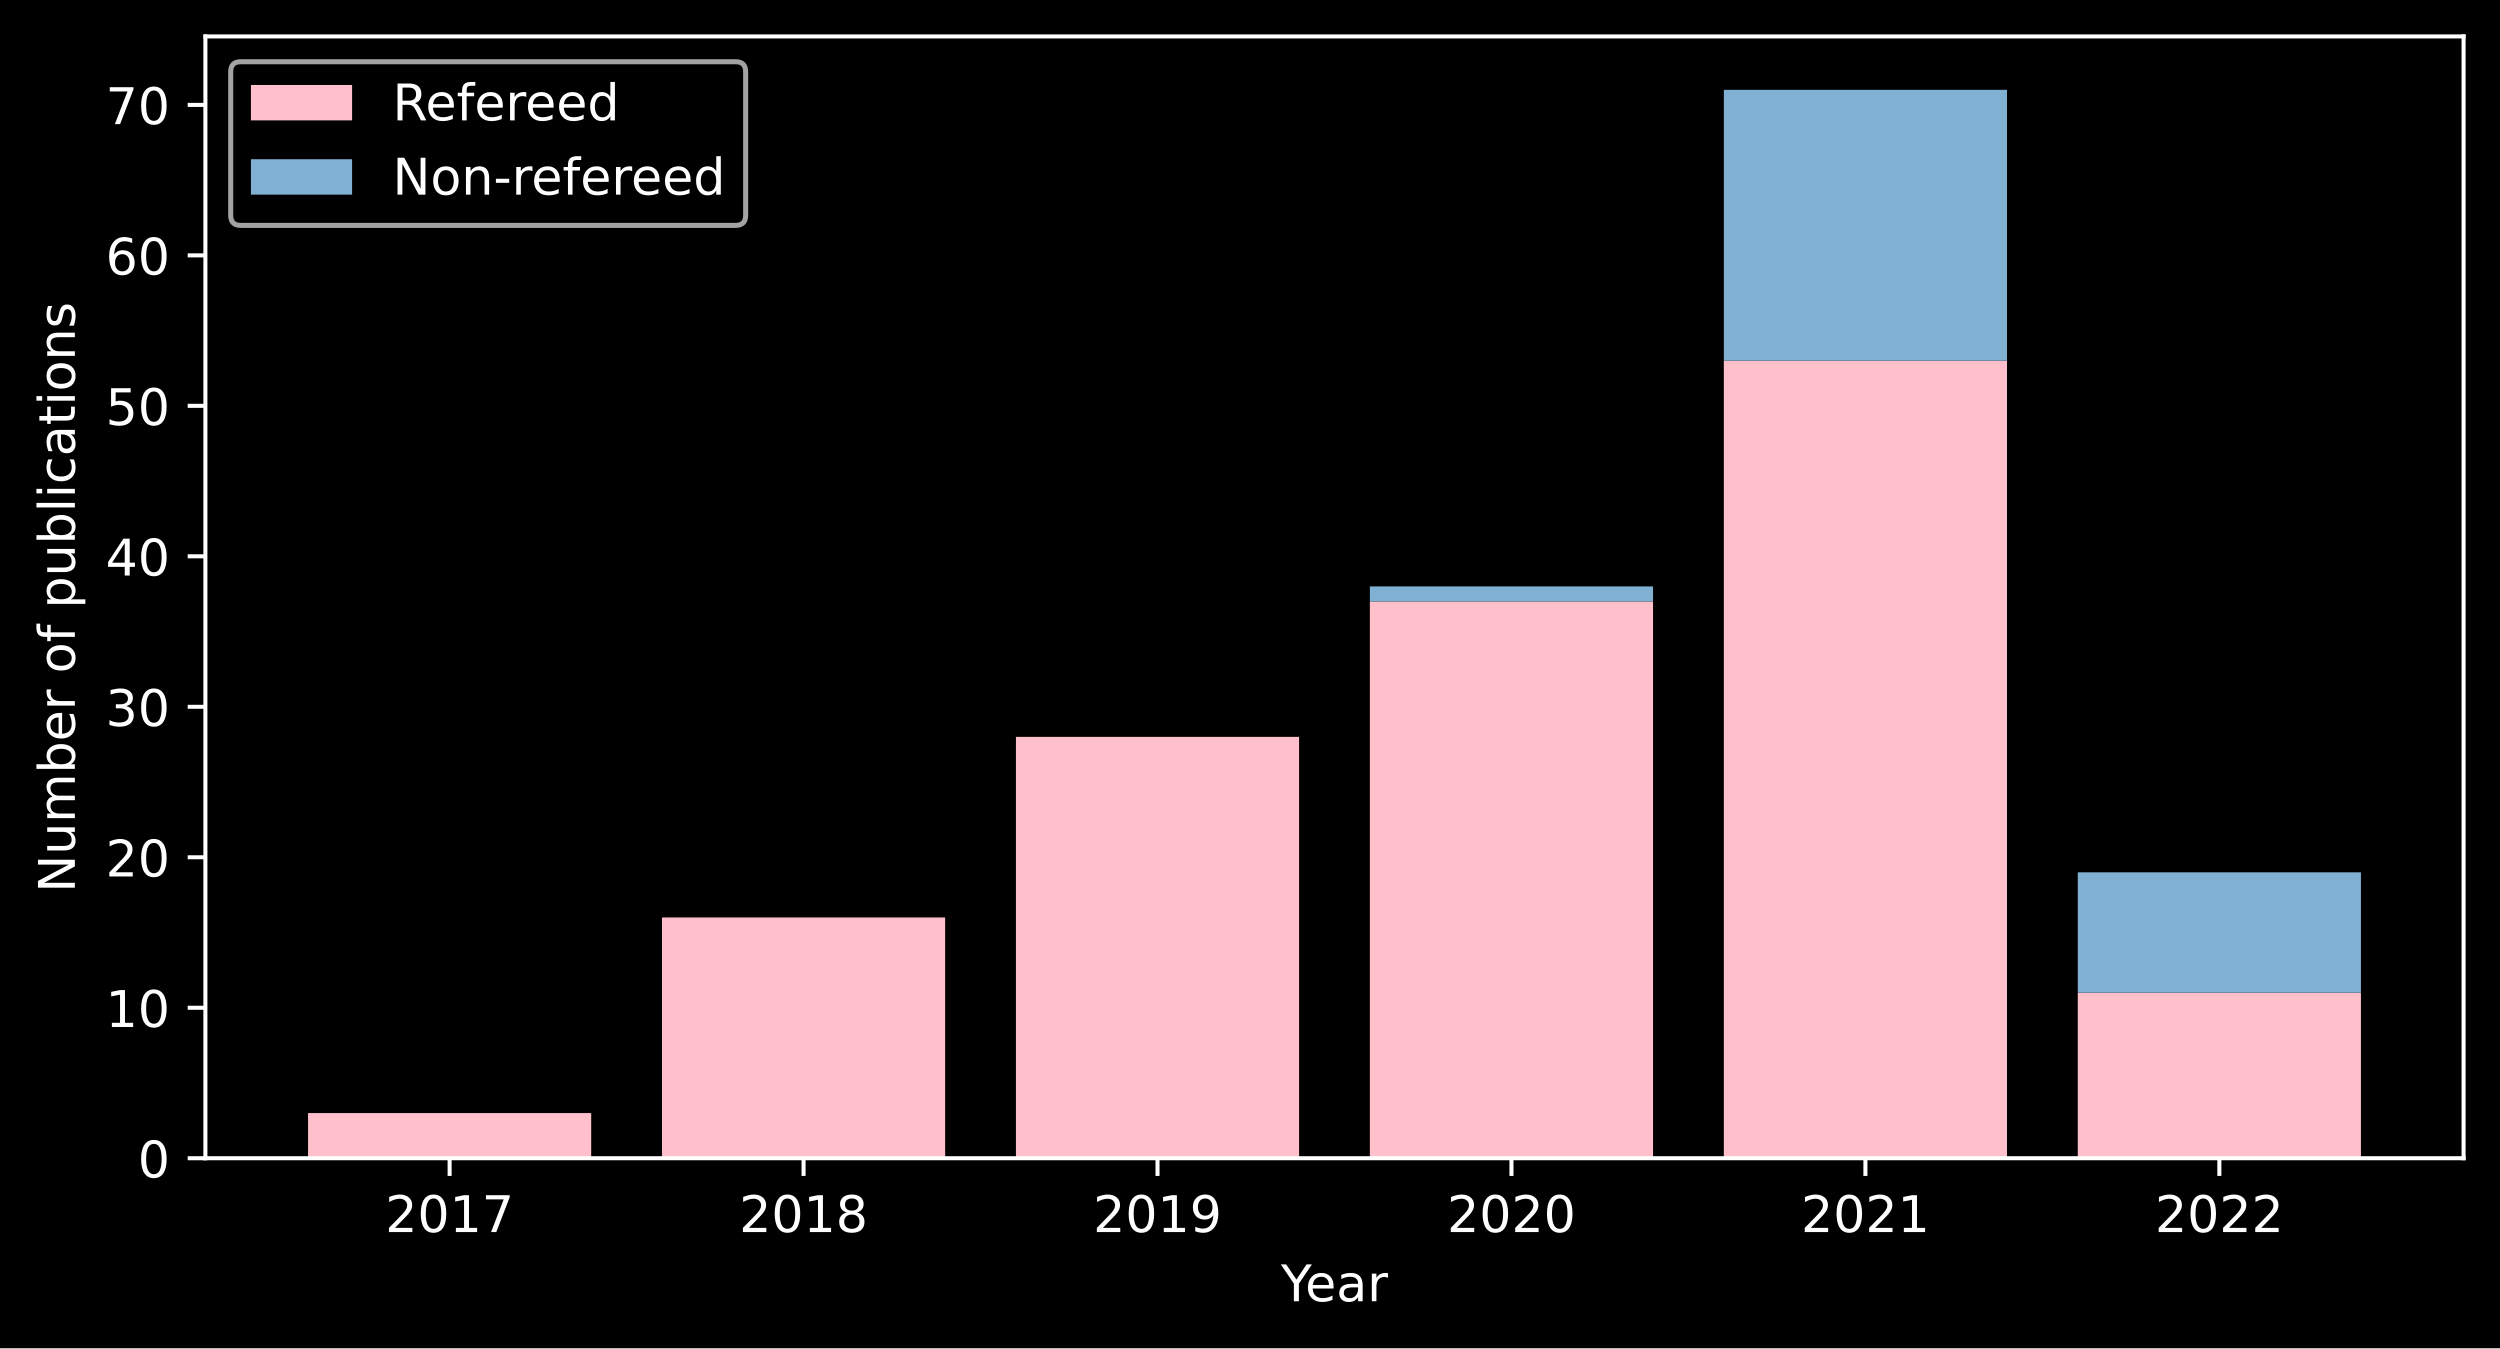
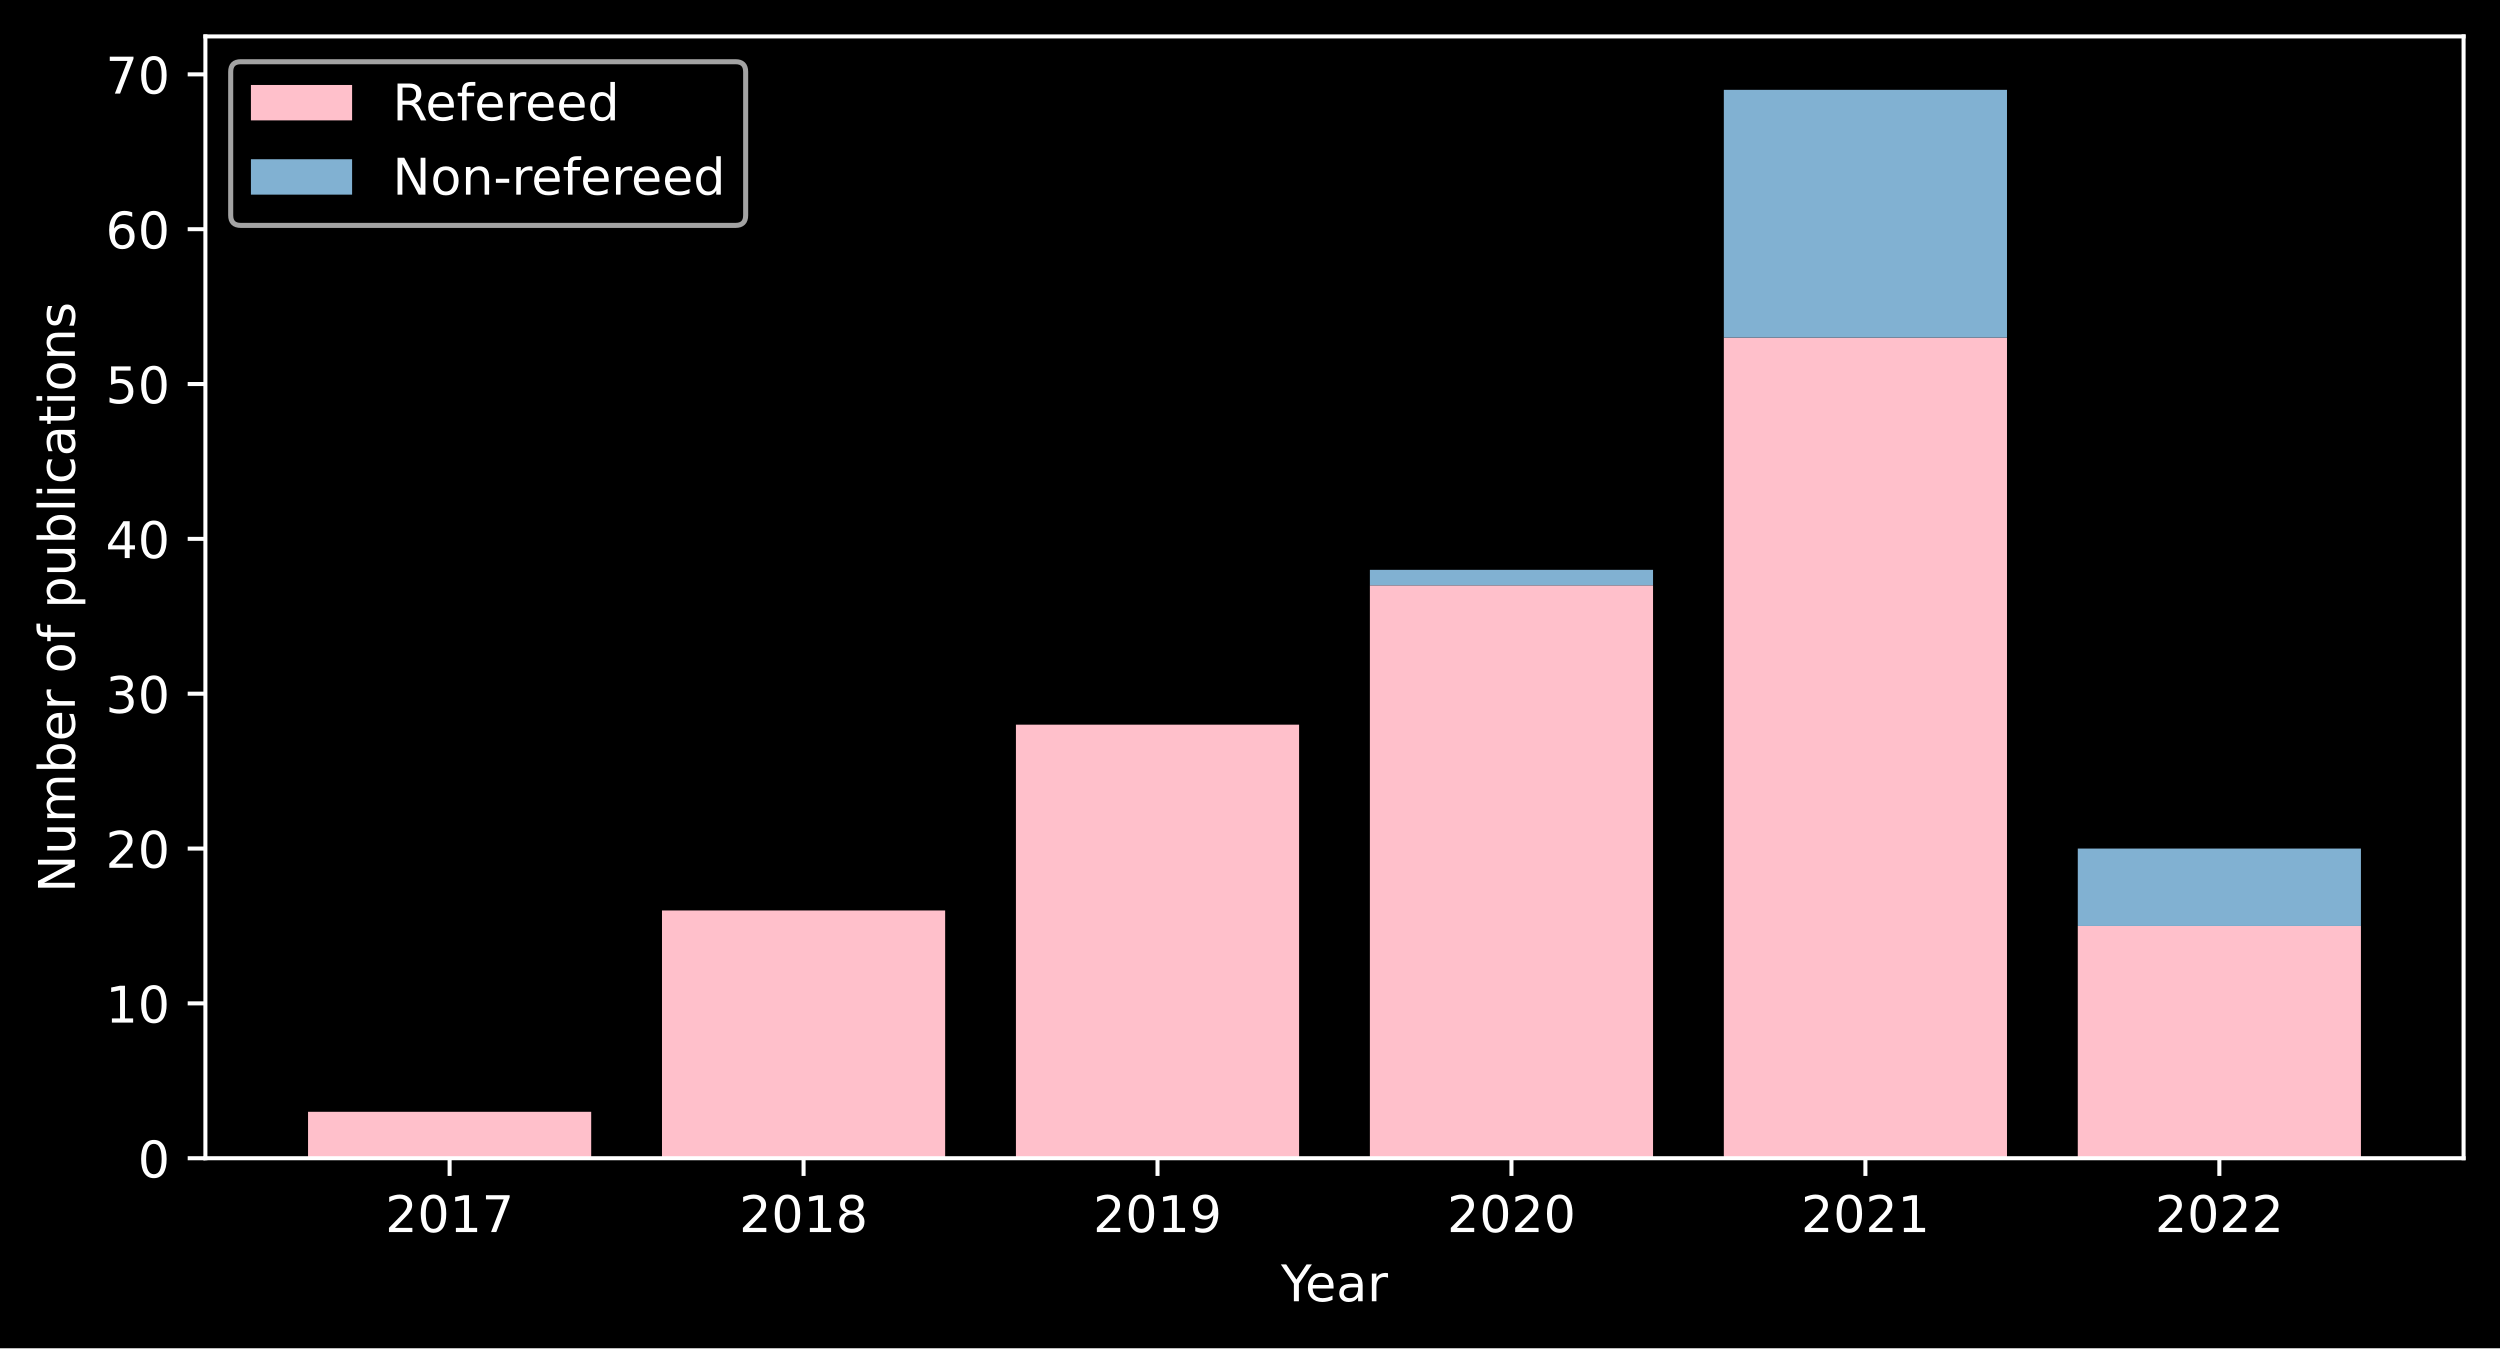
<svg xmlns="http://www.w3.org/2000/svg" xmlns:xlink="http://www.w3.org/1999/xlink" width="494.203pt" height="266.516pt" viewBox="0 0 494.203 266.516" version="1.1">
  <defs>
    <style type="text/css">*{stroke-linejoin: round; stroke-linecap: butt}</style>
  </defs>
  <g id="figure_1">
    <g id="patch_1">
      <path d="M 0 266.516  L 494.203 266.516  L 494.203 0  L 0 0  z " />
    </g>
    <g id="axes_1">
      <g id="patch_2">
        <path d="M 40.603 228.96  L 487.003 228.96  L 487.003 7.2  L 40.603 7.2  z " />
      </g>
      <g id="patch_3">
-         <path d="M 410.737 228.96  L 466.712 228.96  L 466.712 196.239  L 410.737 196.239  z " clip-path="url(#p497eb700d6)" style="fill: #ffc0cb" />
+         <path d="M 410.737 228.96  L 466.712 228.96  L 466.712 183.047  L 410.737 183.047  z " clip-path="url(#pd0a9610ec3)" style="fill: #ffc0cb" />
      </g>
      <g id="patch_4">
-         <path d="M 340.769 228.96  L 396.744 228.96  L 396.744 71.304  L 340.769 71.304  z " clip-path="url(#p497eb700d6)" style="fill: #ffc0cb" />
+         <path d="M 340.769 228.96  L 396.744 228.96  L 396.744 66.734  L 340.769 66.734  z " clip-path="url(#pd0a9610ec3)" style="fill: #ffc0cb" />
      </g>
      <g id="patch_5">
-         <path d="M 270.8 228.96  L 326.775 228.96  L 326.775 118.898  L 270.8 118.898  z " clip-path="url(#p497eb700d6)" style="fill: #ffc0cb" />
+         <path d="M 270.8 228.96  L 326.775 228.96  L 326.775 115.708  L 270.8 115.708  z " clip-path="url(#pd0a9610ec3)" style="fill: #ffc0cb" />
      </g>
      <g id="patch_6">
-         <path d="M 200.831 228.96  L 256.806 228.96  L 256.806 145.67  L 200.831 145.67  z " clip-path="url(#p497eb700d6)" style="fill: #ffc0cb" />
+         <path d="M 200.831 228.96  L 256.806 228.96  L 256.806 143.256  L 200.831 143.256  z " clip-path="url(#pd0a9610ec3)" style="fill: #ffc0cb" />
      </g>
      <g id="patch_7">
-         <path d="M 130.863 228.96  L 186.838 228.96  L 186.838 181.366  L 130.863 181.366  z " clip-path="url(#p497eb700d6)" style="fill: #ffc0cb" />
+         <path d="M 130.863 228.96  L 186.838 228.96  L 186.838 179.986  L 130.863 179.986  z " clip-path="url(#pd0a9610ec3)" style="fill: #ffc0cb" />
      </g>
      <g id="patch_8">
-         <path d="M 60.894 228.96  L 116.869 228.96  L 116.869 220.036  L 60.894 220.036  z " clip-path="url(#p497eb700d6)" style="fill: #ffc0cb" />
+         <path d="M 60.894 228.96  L 116.869 228.96  L 116.869 219.777  L 60.894 219.777  z " clip-path="url(#pd0a9610ec3)" style="fill: #ffc0cb" />
      </g>
      <g id="patch_9">
-         <path d="M 410.737 196.239  L 466.712 196.239  L 466.712 172.442  L 410.737 172.442  z " clip-path="url(#p497eb700d6)" style="fill: #81b1d2" />
+         <path d="M 410.737 183.047  L 466.712 183.047  L 466.712 167.743  L 410.737 167.743  z " clip-path="url(#pd0a9610ec3)" style="fill: #81b1d2" />
      </g>
      <g id="patch_10">
-         <path d="M 340.769 71.304  L 396.744 71.304  L 396.744 17.76  L 340.769 17.76  z " clip-path="url(#p497eb700d6)" style="fill: #81b1d2" />
+         <path d="M 340.769 66.734  L 396.744 66.734  L 396.744 17.76  L 340.769 17.76  z " clip-path="url(#pd0a9610ec3)" style="fill: #81b1d2" />
      </g>
      <g id="patch_11">
-         <path d="M 270.8 118.898  L 326.775 118.898  L 326.775 115.923  L 270.8 115.923  z " clip-path="url(#p497eb700d6)" style="fill: #81b1d2" />
+         <path d="M 270.8 115.708  L 326.775 115.708  L 326.775 112.647  L 270.8 112.647  z " clip-path="url(#pd0a9610ec3)" style="fill: #81b1d2" />
      </g>
      <g id="patch_12">
-         <path d="M 200.831 145.67  L 256.806 145.67  L 256.806 145.67  L 200.831 145.67  z " clip-path="url(#p497eb700d6)" style="fill: #81b1d2" />
+         <path d="M 200.831 143.256  L 256.806 143.256  L 256.806 143.256  L 200.831 143.256  z " clip-path="url(#pd0a9610ec3)" style="fill: #81b1d2" />
      </g>
      <g id="patch_13">
-         <path d="M 130.863 181.366  L 186.838 181.366  L 186.838 181.366  L 130.863 181.366  z " clip-path="url(#p497eb700d6)" style="fill: #81b1d2" />
+         <path d="M 130.863 179.986  L 186.838 179.986  L 186.838 179.986  L 130.863 179.986  z " clip-path="url(#pd0a9610ec3)" style="fill: #81b1d2" />
      </g>
      <g id="patch_14">
-         <path d="M 60.894 220.036  L 116.869 220.036  L 116.869 220.036  L 60.894 220.036  z " clip-path="url(#p497eb700d6)" style="fill: #81b1d2" />
+         <path d="M 60.894 219.777  L 116.869 219.777  L 116.869 219.777  L 60.894 219.777  z " clip-path="url(#pd0a9610ec3)" style="fill: #81b1d2" />
      </g>
      <g id="matplotlib.axis_1">
        <g id="xtick_1">
          <g id="line2d_1">
            <defs>
-               <path id="m07cd059672" d="M 0 0  L 0 3.5  " style="stroke: #ffffff; stroke-width: 0.8" />
-             </defs>
-             <g>
-               <use xlink:href="#m07cd059672" x="438.725" y="228.96" style="fill: #ffffff; stroke: #ffffff; stroke-width: 0.8" />
+               <path id="me97a222fd3" d="M 0 0  L 0 3.5  " style="stroke: #ffffff; stroke-width: 0.8" />
+             </defs>
+             <g>
+               <use xlink:href="#me97a222fd3" x="438.725" y="228.96" style="fill: #ffffff; stroke: #ffffff; stroke-width: 0.8" />
            </g>
          </g>
          <g id="text_1">
            <g style="fill: #ffffff" transform="translate(425.9998 243.5584)scale(0.1 -0.1)">
              <defs>
                <path id="DejaVuSans-32" d="M 1228 531  L 3431 531  L 3431 0  L 469 0  L 469 531  Q 828 903 1448 1529  Q 2069 2156 2228 2338  Q 2531 2678 2651 2914  Q 2772 3150 2772 3378  Q 2772 3750 2511 3984  Q 2250 4219 1831 4219  Q 1534 4219 1204 4116  Q 875 4013 500 3803  L 500 4441  Q 881 4594 1212 4672  Q 1544 4750 1819 4750  Q 2544 4750 2975 4387  Q 3406 4025 3406 3419  Q 3406 3131 3298 2873  Q 3191 2616 2906 2266  Q 2828 2175 2409 1742  Q 1991 1309 1228 531  z " transform="scale(0.015625)" />
                <path id="DejaVuSans-30" d="M 2034 4250  Q 1547 4250 1301 3770  Q 1056 3291 1056 2328  Q 1056 1369 1301 889  Q 1547 409 2034 409  Q 2525 409 2770 889  Q 3016 1369 3016 2328  Q 3016 3291 2770 3770  Q 2525 4250 2034 4250  z M 2034 4750  Q 2819 4750 3233 4129  Q 3647 3509 3647 2328  Q 3647 1150 3233 529  Q 2819 -91 2034 -91  Q 1250 -91 836 529  Q 422 1150 422 2328  Q 422 3509 836 4129  Q 1250 4750 2034 4750  z " transform="scale(0.015625)" />
              </defs>
              <use xlink:href="#DejaVuSans-32" />
              <use xlink:href="#DejaVuSans-30" x="63.623" />
              <use xlink:href="#DejaVuSans-32" x="127.246" />
              <use xlink:href="#DejaVuSans-32" x="190.869" />
            </g>
          </g>
        </g>
        <g id="xtick_2">
          <g id="line2d_2">
            <g>
-               <use xlink:href="#m07cd059672" x="368.756" y="228.96" style="fill: #ffffff; stroke: #ffffff; stroke-width: 0.8" />
+               <use xlink:href="#me97a222fd3" x="368.756" y="228.96" style="fill: #ffffff; stroke: #ffffff; stroke-width: 0.8" />
            </g>
          </g>
          <g id="text_2">
            <g style="fill: #ffffff" transform="translate(356.0311 243.5584)scale(0.1 -0.1)">
              <defs>
                <path id="DejaVuSans-31" d="M 794 531  L 1825 531  L 1825 4091  L 703 3866  L 703 4441  L 1819 4666  L 2450 4666  L 2450 531  L 3481 531  L 3481 0  L 794 0  L 794 531  z " transform="scale(0.015625)" />
              </defs>
              <use xlink:href="#DejaVuSans-32" />
              <use xlink:href="#DejaVuSans-30" x="63.623" />
              <use xlink:href="#DejaVuSans-32" x="127.246" />
              <use xlink:href="#DejaVuSans-31" x="190.869" />
            </g>
          </g>
        </g>
        <g id="xtick_3">
          <g id="line2d_3">
            <g>
-               <use xlink:href="#m07cd059672" x="298.787" y="228.96" style="fill: #ffffff; stroke: #ffffff; stroke-width: 0.8" />
+               <use xlink:href="#me97a222fd3" x="298.787" y="228.96" style="fill: #ffffff; stroke: #ffffff; stroke-width: 0.8" />
            </g>
          </g>
          <g id="text_3">
            <g style="fill: #ffffff" transform="translate(286.0625 243.5584)scale(0.1 -0.1)">
              <use xlink:href="#DejaVuSans-32" />
              <use xlink:href="#DejaVuSans-30" x="63.623" />
              <use xlink:href="#DejaVuSans-32" x="127.246" />
              <use xlink:href="#DejaVuSans-30" x="190.869" />
            </g>
          </g>
        </g>
        <g id="xtick_4">
          <g id="line2d_4">
            <g>
-               <use xlink:href="#m07cd059672" x="228.819" y="228.96" style="fill: #ffffff; stroke: #ffffff; stroke-width: 0.8" />
+               <use xlink:href="#me97a222fd3" x="228.819" y="228.96" style="fill: #ffffff; stroke: #ffffff; stroke-width: 0.8" />
            </g>
          </g>
          <g id="text_4">
            <g style="fill: #ffffff" transform="translate(216.0938 243.5584)scale(0.1 -0.1)">
              <defs>
                <path id="DejaVuSans-39" d="M 703 97  L 703 672  Q 941 559 1184 500  Q 1428 441 1663 441  Q 2288 441 2617 861  Q 2947 1281 2994 2138  Q 2813 1869 2534 1725  Q 2256 1581 1919 1581  Q 1219 1581 811 2004  Q 403 2428 403 3163  Q 403 3881 828 4315  Q 1253 4750 1959 4750  Q 2769 4750 3195 4129  Q 3622 3509 3622 2328  Q 3622 1225 3098 567  Q 2575 -91 1691 -91  Q 1453 -91 1209 -44  Q 966 3 703 97  z M 1959 2075  Q 2384 2075 2632 2365  Q 2881 2656 2881 3163  Q 2881 3666 2632 3958  Q 2384 4250 1959 4250  Q 1534 4250 1286 3958  Q 1038 3666 1038 3163  Q 1038 2656 1286 2365  Q 1534 2075 1959 2075  z " transform="scale(0.015625)" />
              </defs>
              <use xlink:href="#DejaVuSans-32" />
              <use xlink:href="#DejaVuSans-30" x="63.623" />
              <use xlink:href="#DejaVuSans-31" x="127.246" />
              <use xlink:href="#DejaVuSans-39" x="190.869" />
            </g>
          </g>
        </g>
        <g id="xtick_5">
          <g id="line2d_5">
            <g>
-               <use xlink:href="#m07cd059672" x="158.85" y="228.96" style="fill: #ffffff; stroke: #ffffff; stroke-width: 0.8" />
+               <use xlink:href="#me97a222fd3" x="158.85" y="228.96" style="fill: #ffffff; stroke: #ffffff; stroke-width: 0.8" />
            </g>
          </g>
          <g id="text_5">
            <g style="fill: #ffffff" transform="translate(146.1251 243.5584)scale(0.1 -0.1)">
              <defs>
                <path id="DejaVuSans-38" d="M 2034 2216  Q 1584 2216 1326 1975  Q 1069 1734 1069 1313  Q 1069 891 1326 650  Q 1584 409 2034 409  Q 2484 409 2743 651  Q 3003 894 3003 1313  Q 3003 1734 2745 1975  Q 2488 2216 2034 2216  z M 1403 2484  Q 997 2584 770 2862  Q 544 3141 544 3541  Q 544 4100 942 4425  Q 1341 4750 2034 4750  Q 2731 4750 3128 4425  Q 3525 4100 3525 3541  Q 3525 3141 3298 2862  Q 3072 2584 2669 2484  Q 3125 2378 3379 2068  Q 3634 1759 3634 1313  Q 3634 634 3220 271  Q 2806 -91 2034 -91  Q 1263 -91 848 271  Q 434 634 434 1313  Q 434 1759 690 2068  Q 947 2378 1403 2484  z M 1172 3481  Q 1172 3119 1398 2916  Q 1625 2713 2034 2713  Q 2441 2713 2670 2916  Q 2900 3119 2900 3481  Q 2900 3844 2670 4047  Q 2441 4250 2034 4250  Q 1625 4250 1398 4047  Q 1172 3844 1172 3481  z " transform="scale(0.015625)" />
              </defs>
              <use xlink:href="#DejaVuSans-32" />
              <use xlink:href="#DejaVuSans-30" x="63.623" />
              <use xlink:href="#DejaVuSans-31" x="127.246" />
              <use xlink:href="#DejaVuSans-38" x="190.869" />
            </g>
          </g>
        </g>
        <g id="xtick_6">
          <g id="line2d_6">
            <g>
-               <use xlink:href="#m07cd059672" x="88.881" y="228.96" style="fill: #ffffff; stroke: #ffffff; stroke-width: 0.8" />
+               <use xlink:href="#me97a222fd3" x="88.881" y="228.96" style="fill: #ffffff; stroke: #ffffff; stroke-width: 0.8" />
            </g>
          </g>
          <g id="text_6">
            <g style="fill: #ffffff" transform="translate(76.1565 243.5584)scale(0.1 -0.1)">
              <defs>
                <path id="DejaVuSans-37" d="M 525 4666  L 3525 4666  L 3525 4397  L 1831 0  L 1172 0  L 2766 4134  L 525 4134  L 525 4666  z " transform="scale(0.015625)" />
              </defs>
              <use xlink:href="#DejaVuSans-32" />
              <use xlink:href="#DejaVuSans-30" x="63.623" />
              <use xlink:href="#DejaVuSans-31" x="127.246" />
              <use xlink:href="#DejaVuSans-37" x="190.869" />
            </g>
          </g>
        </g>
        <g id="text_7">
          <g style="fill: #ffffff" transform="translate(253.2156 257.2366)scale(0.1 -0.1)">
            <defs>
              <path id="DejaVuSans-59" d="M -13 4666  L 666 4666  L 1959 2747  L 3244 4666  L 3922 4666  L 2272 2222  L 2272 0  L 1638 0  L 1638 2222  L -13 4666  z " transform="scale(0.015625)" />
              <path id="DejaVuSans-65" d="M 3597 1894  L 3597 1613  L 953 1613  Q 991 1019 1311 708  Q 1631 397 2203 397  Q 2534 397 2845 478  Q 3156 559 3463 722  L 3463 178  Q 3153 47 2828 -22  Q 2503 -91 2169 -91  Q 1331 -91 842 396  Q 353 884 353 1716  Q 353 2575 817 3079  Q 1281 3584 2069 3584  Q 2775 3584 3186 3129  Q 3597 2675 3597 1894  z M 3022 2063  Q 3016 2534 2758 2815  Q 2500 3097 2075 3097  Q 1594 3097 1305 2825  Q 1016 2553 972 2059  L 3022 2063  z " transform="scale(0.015625)" />
              <path id="DejaVuSans-61" d="M 2194 1759  Q 1497 1759 1228 1600  Q 959 1441 959 1056  Q 959 750 1161 570  Q 1363 391 1709 391  Q 2188 391 2477 730  Q 2766 1069 2766 1631  L 2766 1759  L 2194 1759  z M 3341 1997  L 3341 0  L 2766 0  L 2766 531  Q 2569 213 2275 61  Q 1981 -91 1556 -91  Q 1019 -91 701 211  Q 384 513 384 1019  Q 384 1609 779 1909  Q 1175 2209 1959 2209  L 2766 2209  L 2766 2266  Q 2766 2663 2505 2880  Q 2244 3097 1772 3097  Q 1472 3097 1187 3025  Q 903 2953 641 2809  L 641 3341  Q 956 3463 1253 3523  Q 1550 3584 1831 3584  Q 2591 3584 2966 3190  Q 3341 2797 3341 1997  z " transform="scale(0.015625)" />
              <path id="DejaVuSans-72" d="M 2631 2963  Q 2534 3019 2420 3045  Q 2306 3072 2169 3072  Q 1681 3072 1420 2755  Q 1159 2438 1159 1844  L 1159 0  L 581 0  L 581 3500  L 1159 3500  L 1159 2956  Q 1341 3275 1631 3429  Q 1922 3584 2338 3584  Q 2397 3584 2469 3576  Q 2541 3569 2628 3553  L 2631 2963  z " transform="scale(0.015625)" />
            </defs>
            <use xlink:href="#DejaVuSans-59" />
            <use xlink:href="#DejaVuSans-65" x="47.834" />
            <use xlink:href="#DejaVuSans-61" x="109.357" />
            <use xlink:href="#DejaVuSans-72" x="170.637" />
          </g>
        </g>
      </g>
      <g id="matplotlib.axis_2">
        <g id="ytick_1">
          <g id="line2d_7">
            <defs>
-               <path id="m1ff7679446" d="M 0 0  L -3.5 0  " style="stroke: #ffffff; stroke-width: 0.8" />
-             </defs>
-             <g>
-               <use xlink:href="#m1ff7679446" x="40.603" y="228.96" style="fill: #ffffff; stroke: #ffffff; stroke-width: 0.8" />
+               <path id="m4b631cc88d" d="M 0 0  L -3.5 0  " style="stroke: #ffffff; stroke-width: 0.8" />
+             </defs>
+             <g>
+               <use xlink:href="#m4b631cc88d" x="40.603" y="228.96" style="fill: #ffffff; stroke: #ffffff; stroke-width: 0.8" />
            </g>
          </g>
          <g id="text_8">
            <g style="fill: #ffffff" transform="translate(27.24063 232.7592)scale(0.1 -0.1)">
              <use xlink:href="#DejaVuSans-30" />
            </g>
          </g>
        </g>
        <g id="ytick_2">
          <g id="line2d_8">
            <g>
-               <use xlink:href="#m1ff7679446" x="40.603" y="199.214" style="fill: #ffffff; stroke: #ffffff; stroke-width: 0.8" />
+               <use xlink:href="#m4b631cc88d" x="40.603" y="198.351" style="fill: #ffffff; stroke: #ffffff; stroke-width: 0.8" />
            </g>
          </g>
          <g id="text_9">
-             <g style="fill: #ffffff" transform="translate(20.87813 203.0127)scale(0.1 -0.1)">
+             <g style="fill: #ffffff" transform="translate(20.87813 202.1505)scale(0.1 -0.1)">
              <use xlink:href="#DejaVuSans-31" />
              <use xlink:href="#DejaVuSans-30" x="63.623" />
            </g>
          </g>
        </g>
        <g id="ytick_3">
          <g id="line2d_9">
            <g>
-               <use xlink:href="#m1ff7679446" x="40.603" y="169.467" style="fill: #ffffff; stroke: #ffffff; stroke-width: 0.8" />
+               <use xlink:href="#m4b631cc88d" x="40.603" y="167.743" style="fill: #ffffff; stroke: #ffffff; stroke-width: 0.8" />
            </g>
          </g>
          <g id="text_10">
-             <g style="fill: #ffffff" transform="translate(20.87813 173.2663)scale(0.1 -0.1)">
+             <g style="fill: #ffffff" transform="translate(20.87813 171.5418)scale(0.1 -0.1)">
              <use xlink:href="#DejaVuSans-32" />
              <use xlink:href="#DejaVuSans-30" x="63.623" />
            </g>
          </g>
        </g>
        <g id="ytick_4">
          <g id="line2d_10">
            <g>
-               <use xlink:href="#m1ff7679446" x="40.603" y="139.721" style="fill: #ffffff; stroke: #ffffff; stroke-width: 0.8" />
+               <use xlink:href="#m4b631cc88d" x="40.603" y="137.134" style="fill: #ffffff; stroke: #ffffff; stroke-width: 0.8" />
            </g>
          </g>
          <g id="text_11">
-             <g style="fill: #ffffff" transform="translate(20.87813 143.5198)scale(0.1 -0.1)">
+             <g style="fill: #ffffff" transform="translate(20.87813 140.9331)scale(0.1 -0.1)">
              <defs>
                <path id="DejaVuSans-33" d="M 2597 2516  Q 3050 2419 3304 2112  Q 3559 1806 3559 1356  Q 3559 666 3084 287  Q 2609 -91 1734 -91  Q 1441 -91 1130 -33  Q 819 25 488 141  L 488 750  Q 750 597 1062 519  Q 1375 441 1716 441  Q 2309 441 2620 675  Q 2931 909 2931 1356  Q 2931 1769 2642 2001  Q 2353 2234 1838 2234  L 1294 2234  L 1294 2753  L 1863 2753  Q 2328 2753 2575 2939  Q 2822 3125 2822 3475  Q 2822 3834 2567 4026  Q 2313 4219 1838 4219  Q 1578 4219 1281 4162  Q 984 4106 628 3988  L 628 4550  Q 988 4650 1302 4700  Q 1616 4750 1894 4750  Q 2613 4750 3031 4423  Q 3450 4097 3450 3541  Q 3450 3153 3228 2886  Q 3006 2619 2597 2516  z " transform="scale(0.015625)" />
              </defs>
              <use xlink:href="#DejaVuSans-33" />
              <use xlink:href="#DejaVuSans-30" x="63.623" />
            </g>
          </g>
        </g>
        <g id="ytick_5">
          <g id="line2d_11">
            <g>
-               <use xlink:href="#m1ff7679446" x="40.603" y="109.974" style="fill: #ffffff; stroke: #ffffff; stroke-width: 0.8" />
+               <use xlink:href="#m4b631cc88d" x="40.603" y="106.525" style="fill: #ffffff; stroke: #ffffff; stroke-width: 0.8" />
            </g>
          </g>
          <g id="text_12">
-             <g style="fill: #ffffff" transform="translate(20.87813 113.7733)scale(0.1 -0.1)">
+             <g style="fill: #ffffff" transform="translate(20.87813 110.3244)scale(0.1 -0.1)">
              <defs>
                <path id="DejaVuSans-34" d="M 2419 4116  L 825 1625  L 2419 1625  L 2419 4116  z M 2253 4666  L 3047 4666  L 3047 1625  L 3713 1625  L 3713 1100  L 3047 1100  L 3047 0  L 2419 0  L 2419 1100  L 313 1100  L 313 1709  L 2253 4666  z " transform="scale(0.015625)" />
              </defs>
              <use xlink:href="#DejaVuSans-34" />
              <use xlink:href="#DejaVuSans-30" x="63.623" />
            </g>
          </g>
        </g>
        <g id="ytick_6">
          <g id="line2d_12">
            <g>
-               <use xlink:href="#m1ff7679446" x="40.603" y="80.228" style="fill: #ffffff; stroke: #ffffff; stroke-width: 0.8" />
+               <use xlink:href="#m4b631cc88d" x="40.603" y="75.917" style="fill: #ffffff; stroke: #ffffff; stroke-width: 0.8" />
            </g>
          </g>
          <g id="text_13">
-             <g style="fill: #ffffff" transform="translate(20.87813 84.02682)scale(0.1 -0.1)">
+             <g style="fill: #ffffff" transform="translate(20.87813 79.71574)scale(0.1 -0.1)">
              <defs>
                <path id="DejaVuSans-35" d="M 691 4666  L 3169 4666  L 3169 4134  L 1269 4134  L 1269 2991  Q 1406 3038 1543 3061  Q 1681 3084 1819 3084  Q 2600 3084 3056 2656  Q 3513 2228 3513 1497  Q 3513 744 3044 326  Q 2575 -91 1722 -91  Q 1428 -91 1123 -41  Q 819 9 494 109  L 494 744  Q 775 591 1075 516  Q 1375 441 1709 441  Q 2250 441 2565 725  Q 2881 1009 2881 1497  Q 2881 1984 2565 2268  Q 2250 2553 1709 2553  Q 1456 2553 1204 2497  Q 953 2441 691 2322  L 691 4666  z " transform="scale(0.015625)" />
              </defs>
              <use xlink:href="#DejaVuSans-35" />
              <use xlink:href="#DejaVuSans-30" x="63.623" />
            </g>
          </g>
        </g>
        <g id="ytick_7">
          <g id="line2d_13">
            <g>
-               <use xlink:href="#m1ff7679446" x="40.603" y="50.481" style="fill: #ffffff; stroke: #ffffff; stroke-width: 0.8" />
+               <use xlink:href="#m4b631cc88d" x="40.603" y="45.308" style="fill: #ffffff; stroke: #ffffff; stroke-width: 0.8" />
            </g>
          </g>
          <g id="text_14">
-             <g style="fill: #ffffff" transform="translate(20.87813 54.28035)scale(0.1 -0.1)">
+             <g style="fill: #ffffff" transform="translate(20.87813 49.10704)scale(0.1 -0.1)">
              <defs>
                <path id="DejaVuSans-36" d="M 2113 2584  Q 1688 2584 1439 2293  Q 1191 2003 1191 1497  Q 1191 994 1439 701  Q 1688 409 2113 409  Q 2538 409 2786 701  Q 3034 994 3034 1497  Q 3034 2003 2786 2293  Q 2538 2584 2113 2584  z M 3366 4563  L 3366 3988  Q 3128 4100 2886 4159  Q 2644 4219 2406 4219  Q 1781 4219 1451 3797  Q 1122 3375 1075 2522  Q 1259 2794 1537 2939  Q 1816 3084 2150 3084  Q 2853 3084 3261 2657  Q 3669 2231 3669 1497  Q 3669 778 3244 343  Q 2819 -91 2113 -91  Q 1303 -91 875 529  Q 447 1150 447 2328  Q 447 3434 972 4092  Q 1497 4750 2381 4750  Q 2619 4750 2861 4703  Q 3103 4656 3366 4563  z " transform="scale(0.015625)" />
              </defs>
              <use xlink:href="#DejaVuSans-36" />
              <use xlink:href="#DejaVuSans-30" x="63.623" />
            </g>
          </g>
        </g>
        <g id="ytick_8">
          <g id="line2d_14">
            <g>
-               <use xlink:href="#m1ff7679446" x="40.603" y="20.735" style="fill: #ffffff; stroke: #ffffff; stroke-width: 0.8" />
+               <use xlink:href="#m4b631cc88d" x="40.603" y="14.699" style="fill: #ffffff; stroke: #ffffff; stroke-width: 0.8" />
            </g>
          </g>
          <g id="text_15">
-             <g style="fill: #ffffff" transform="translate(20.87813 24.53387)scale(0.1 -0.1)">
+             <g style="fill: #ffffff" transform="translate(20.87813 18.49835)scale(0.1 -0.1)">
              <use xlink:href="#DejaVuSans-37" />
              <use xlink:href="#DejaVuSans-30" x="63.623" />
            </g>
          </g>
        </g>
        <g id="text_16">
          <g style="fill: #ffffff" transform="translate(14.79844 176.4542)rotate(-90)scale(0.1 -0.1)">
            <defs>
              <path id="DejaVuSans-4e" d="M 628 4666  L 1478 4666  L 3547 763  L 3547 4666  L 4159 4666  L 4159 0  L 3309 0  L 1241 3903  L 1241 0  L 628 0  L 628 4666  z " transform="scale(0.015625)" />
              <path id="DejaVuSans-75" d="M 544 1381  L 544 3500  L 1119 3500  L 1119 1403  Q 1119 906 1312 657  Q 1506 409 1894 409  Q 2359 409 2629 706  Q 2900 1003 2900 1516  L 2900 3500  L 3475 3500  L 3475 0  L 2900 0  L 2900 538  Q 2691 219 2414 64  Q 2138 -91 1772 -91  Q 1169 -91 856 284  Q 544 659 544 1381  z M 1991 3584  L 1991 3584  z " transform="scale(0.015625)" />
              <path id="DejaVuSans-6d" d="M 3328 2828  Q 3544 3216 3844 3400  Q 4144 3584 4550 3584  Q 5097 3584 5394 3201  Q 5691 2819 5691 2113  L 5691 0  L 5113 0  L 5113 2094  Q 5113 2597 4934 2840  Q 4756 3084 4391 3084  Q 3944 3084 3684 2787  Q 3425 2491 3425 1978  L 3425 0  L 2847 0  L 2847 2094  Q 2847 2600 2669 2842  Q 2491 3084 2119 3084  Q 1678 3084 1418 2786  Q 1159 2488 1159 1978  L 1159 0  L 581 0  L 581 3500  L 1159 3500  L 1159 2956  Q 1356 3278 1631 3431  Q 1906 3584 2284 3584  Q 2666 3584 2933 3390  Q 3200 3197 3328 2828  z " transform="scale(0.015625)" />
              <path id="DejaVuSans-62" d="M 3116 1747  Q 3116 2381 2855 2742  Q 2594 3103 2138 3103  Q 1681 3103 1420 2742  Q 1159 2381 1159 1747  Q 1159 1113 1420 752  Q 1681 391 2138 391  Q 2594 391 2855 752  Q 3116 1113 3116 1747  z M 1159 2969  Q 1341 3281 1617 3432  Q 1894 3584 2278 3584  Q 2916 3584 3314 3078  Q 3713 2572 3713 1747  Q 3713 922 3314 415  Q 2916 -91 2278 -91  Q 1894 -91 1617 61  Q 1341 213 1159 525  L 1159 0  L 581 0  L 581 4863  L 1159 4863  L 1159 2969  z " transform="scale(0.015625)" />
              <path id="DejaVuSans-20" transform="scale(0.015625)" />
              <path id="DejaVuSans-6f" d="M 1959 3097  Q 1497 3097 1228 2736  Q 959 2375 959 1747  Q 959 1119 1226 758  Q 1494 397 1959 397  Q 2419 397 2687 759  Q 2956 1122 2956 1747  Q 2956 2369 2687 2733  Q 2419 3097 1959 3097  z M 1959 3584  Q 2709 3584 3137 3096  Q 3566 2609 3566 1747  Q 3566 888 3137 398  Q 2709 -91 1959 -91  Q 1206 -91 779 398  Q 353 888 353 1747  Q 353 2609 779 3096  Q 1206 3584 1959 3584  z " transform="scale(0.015625)" />
              <path id="DejaVuSans-66" d="M 2375 4863  L 2375 4384  L 1825 4384  Q 1516 4384 1395 4259  Q 1275 4134 1275 3809  L 1275 3500  L 2222 3500  L 2222 3053  L 1275 3053  L 1275 0  L 697 0  L 697 3053  L 147 3053  L 147 3500  L 697 3500  L 697 3744  Q 697 4328 969 4595  Q 1241 4863 1831 4863  L 2375 4863  z " transform="scale(0.015625)" />
              <path id="DejaVuSans-70" d="M 1159 525  L 1159 -1331  L 581 -1331  L 581 3500  L 1159 3500  L 1159 2969  Q 1341 3281 1617 3432  Q 1894 3584 2278 3584  Q 2916 3584 3314 3078  Q 3713 2572 3713 1747  Q 3713 922 3314 415  Q 2916 -91 2278 -91  Q 1894 -91 1617 61  Q 1341 213 1159 525  z M 3116 1747  Q 3116 2381 2855 2742  Q 2594 3103 2138 3103  Q 1681 3103 1420 2742  Q 1159 2381 1159 1747  Q 1159 1113 1420 752  Q 1681 391 2138 391  Q 2594 391 2855 752  Q 3116 1113 3116 1747  z " transform="scale(0.015625)" />
              <path id="DejaVuSans-6c" d="M 603 4863  L 1178 4863  L 1178 0  L 603 0  L 603 4863  z " transform="scale(0.015625)" />
              <path id="DejaVuSans-69" d="M 603 3500  L 1178 3500  L 1178 0  L 603 0  L 603 3500  z M 603 4863  L 1178 4863  L 1178 4134  L 603 4134  L 603 4863  z " transform="scale(0.015625)" />
              <path id="DejaVuSans-63" d="M 3122 3366  L 3122 2828  Q 2878 2963 2633 3030  Q 2388 3097 2138 3097  Q 1578 3097 1268 2742  Q 959 2388 959 1747  Q 959 1106 1268 751  Q 1578 397 2138 397  Q 2388 397 2633 464  Q 2878 531 3122 666  L 3122 134  Q 2881 22 2623 -34  Q 2366 -91 2075 -91  Q 1284 -91 818 406  Q 353 903 353 1747  Q 353 2603 823 3093  Q 1294 3584 2113 3584  Q 2378 3584 2631 3529  Q 2884 3475 3122 3366  z " transform="scale(0.015625)" />
              <path id="DejaVuSans-74" d="M 1172 4494  L 1172 3500  L 2356 3500  L 2356 3053  L 1172 3053  L 1172 1153  Q 1172 725 1289 603  Q 1406 481 1766 481  L 2356 481  L 2356 0  L 1766 0  Q 1100 0 847 248  Q 594 497 594 1153  L 594 3053  L 172 3053  L 172 3500  L 594 3500  L 594 4494  L 1172 4494  z " transform="scale(0.015625)" />
              <path id="DejaVuSans-6e" d="M 3513 2113  L 3513 0  L 2938 0  L 2938 2094  Q 2938 2591 2744 2837  Q 2550 3084 2163 3084  Q 1697 3084 1428 2787  Q 1159 2491 1159 1978  L 1159 0  L 581 0  L 581 3500  L 1159 3500  L 1159 2956  Q 1366 3272 1645 3428  Q 1925 3584 2291 3584  Q 2894 3584 3203 3211  Q 3513 2838 3513 2113  z " transform="scale(0.015625)" />
              <path id="DejaVuSans-73" d="M 2834 3397  L 2834 2853  Q 2591 2978 2328 3040  Q 2066 3103 1784 3103  Q 1356 3103 1142 2972  Q 928 2841 928 2578  Q 928 2378 1081 2264  Q 1234 2150 1697 2047  L 1894 2003  Q 2506 1872 2764 1633  Q 3022 1394 3022 966  Q 3022 478 2636 193  Q 2250 -91 1575 -91  Q 1294 -91 989 -36  Q 684 19 347 128  L 347 722  Q 666 556 975 473  Q 1284 391 1588 391  Q 1994 391 2212 530  Q 2431 669 2431 922  Q 2431 1156 2273 1281  Q 2116 1406 1581 1522  L 1381 1569  Q 847 1681 609 1914  Q 372 2147 372 2553  Q 372 3047 722 3315  Q 1072 3584 1716 3584  Q 2034 3584 2315 3537  Q 2597 3491 2834 3397  z " transform="scale(0.015625)" />
            </defs>
            <use xlink:href="#DejaVuSans-4e" />
            <use xlink:href="#DejaVuSans-75" x="74.805" />
            <use xlink:href="#DejaVuSans-6d" x="138.184" />
            <use xlink:href="#DejaVuSans-62" x="235.596" />
            <use xlink:href="#DejaVuSans-65" x="299.072" />
            <use xlink:href="#DejaVuSans-72" x="360.596" />
            <use xlink:href="#DejaVuSans-20" x="401.709" />
            <use xlink:href="#DejaVuSans-6f" x="433.496" />
            <use xlink:href="#DejaVuSans-66" x="494.678" />
            <use xlink:href="#DejaVuSans-20" x="529.883" />
            <use xlink:href="#DejaVuSans-70" x="561.67" />
            <use xlink:href="#DejaVuSans-75" x="625.146" />
            <use xlink:href="#DejaVuSans-62" x="688.525" />
            <use xlink:href="#DejaVuSans-6c" x="752.002" />
            <use xlink:href="#DejaVuSans-69" x="779.785" />
            <use xlink:href="#DejaVuSans-63" x="807.568" />
            <use xlink:href="#DejaVuSans-61" x="862.549" />
            <use xlink:href="#DejaVuSans-74" x="923.828" />
            <use xlink:href="#DejaVuSans-69" x="963.037" />
            <use xlink:href="#DejaVuSans-6f" x="990.82" />
            <use xlink:href="#DejaVuSans-6e" x="1052.002" />
            <use xlink:href="#DejaVuSans-73" x="1115.381" />
          </g>
        </g>
      </g>
      <g id="patch_15">
        <path d="M 40.603 228.96  L 40.603 7.2  " style="fill: none; stroke: #ffffff; stroke-width: 0.8; stroke-linejoin: miter; stroke-linecap: square" />
      </g>
      <g id="patch_16">
        <path d="M 487.003 228.96  L 487.003 7.2  " style="fill: none; stroke: #ffffff; stroke-width: 0.8; stroke-linejoin: miter; stroke-linecap: square" />
      </g>
      <g id="patch_17">
        <path d="M 40.603 228.96  L 487.003 228.96  " style="fill: none; stroke: #ffffff; stroke-width: 0.8; stroke-linejoin: miter; stroke-linecap: square" />
      </g>
      <g id="patch_18">
        <path d="M 40.603 7.2  L 487.003 7.2  " style="fill: none; stroke: #ffffff; stroke-width: 0.8; stroke-linejoin: miter; stroke-linecap: square" />
      </g>
      <g id="legend_1">
        <g id="patch_19">
          <path d="M 47.603 44.556  L 145.402 44.556  Q 147.402 44.556 147.402 42.556  L 147.402 14.2  Q 147.402 12.2 145.402 12.2  L 47.603 12.2  Q 45.603 12.2 45.603 14.2  L 45.603 42.556  Q 45.603 44.556 47.603 44.556  z " style="opacity: 0.8; stroke: #cccccc; stroke-linejoin: miter" />
        </g>
        <g id="patch_20">
          <path d="M 49.603 23.798  L 69.603 23.798  L 69.603 16.798  L 49.603 16.798  z " style="fill: #ffc0cb" />
        </g>
        <g id="text_17">
          <g style="fill: #ffffff" transform="translate(77.60313 23.79844)scale(0.1 -0.1)">
            <defs>
              <path id="DejaVuSans-52" d="M 2841 2188  Q 3044 2119 3236 1894  Q 3428 1669 3622 1275  L 4263 0  L 3584 0  L 2988 1197  Q 2756 1666 2539 1819  Q 2322 1972 1947 1972  L 1259 1972  L 1259 0  L 628 0  L 628 4666  L 2053 4666  Q 2853 4666 3247 4331  Q 3641 3997 3641 3322  Q 3641 2881 3436 2590  Q 3231 2300 2841 2188  z M 1259 4147  L 1259 2491  L 2053 2491  Q 2509 2491 2742 2702  Q 2975 2913 2975 3322  Q 2975 3731 2742 3939  Q 2509 4147 2053 4147  L 1259 4147  z " transform="scale(0.015625)" />
              <path id="DejaVuSans-64" d="M 2906 2969  L 2906 4863  L 3481 4863  L 3481 0  L 2906 0  L 2906 525  Q 2725 213 2448 61  Q 2172 -91 1784 -91  Q 1150 -91 751 415  Q 353 922 353 1747  Q 353 2572 751 3078  Q 1150 3584 1784 3584  Q 2172 3584 2448 3432  Q 2725 3281 2906 2969  z M 947 1747  Q 947 1113 1208 752  Q 1469 391 1925 391  Q 2381 391 2643 752  Q 2906 1113 2906 1747  Q 2906 2381 2643 2742  Q 2381 3103 1925 3103  Q 1469 3103 1208 2742  Q 947 2381 947 1747  z " transform="scale(0.015625)" />
            </defs>
            <use xlink:href="#DejaVuSans-52" />
            <use xlink:href="#DejaVuSans-65" x="64.982" />
            <use xlink:href="#DejaVuSans-66" x="126.506" />
            <use xlink:href="#DejaVuSans-65" x="161.711" />
            <use xlink:href="#DejaVuSans-72" x="223.234" />
            <use xlink:href="#DejaVuSans-65" x="262.098" />
            <use xlink:href="#DejaVuSans-65" x="323.621" />
            <use xlink:href="#DejaVuSans-64" x="385.145" />
          </g>
        </g>
        <g id="patch_21">
          <path d="M 49.603 38.477  L 69.603 38.477  L 69.603 31.477  L 49.603 31.477  z " style="fill: #81b1d2" />
        </g>
        <g id="text_18">
          <g style="fill: #ffffff" transform="translate(77.60313 38.47656)scale(0.1 -0.1)">
            <defs>
              <path id="DejaVuSans-2d" d="M 313 2009  L 1997 2009  L 1997 1497  L 313 1497  L 313 2009  z " transform="scale(0.015625)" />
            </defs>
            <use xlink:href="#DejaVuSans-4e" />
            <use xlink:href="#DejaVuSans-6f" x="74.805" />
            <use xlink:href="#DejaVuSans-6e" x="135.986" />
            <use xlink:href="#DejaVuSans-2d" x="199.365" />
            <use xlink:href="#DejaVuSans-72" x="235.449" />
            <use xlink:href="#DejaVuSans-65" x="274.312" />
            <use xlink:href="#DejaVuSans-66" x="335.836" />
            <use xlink:href="#DejaVuSans-65" x="371.041" />
            <use xlink:href="#DejaVuSans-72" x="432.564" />
            <use xlink:href="#DejaVuSans-65" x="471.428" />
            <use xlink:href="#DejaVuSans-65" x="532.951" />
            <use xlink:href="#DejaVuSans-64" x="594.475" />
          </g>
        </g>
      </g>
    </g>
  </g>
  <defs>
-     <clipPath id="p497eb700d6">
+     <clipPath id="pd0a9610ec3">
      <rect x="40.603" y="7.2" width="446.4" height="221.76" />
    </clipPath>
  </defs>
</svg>
